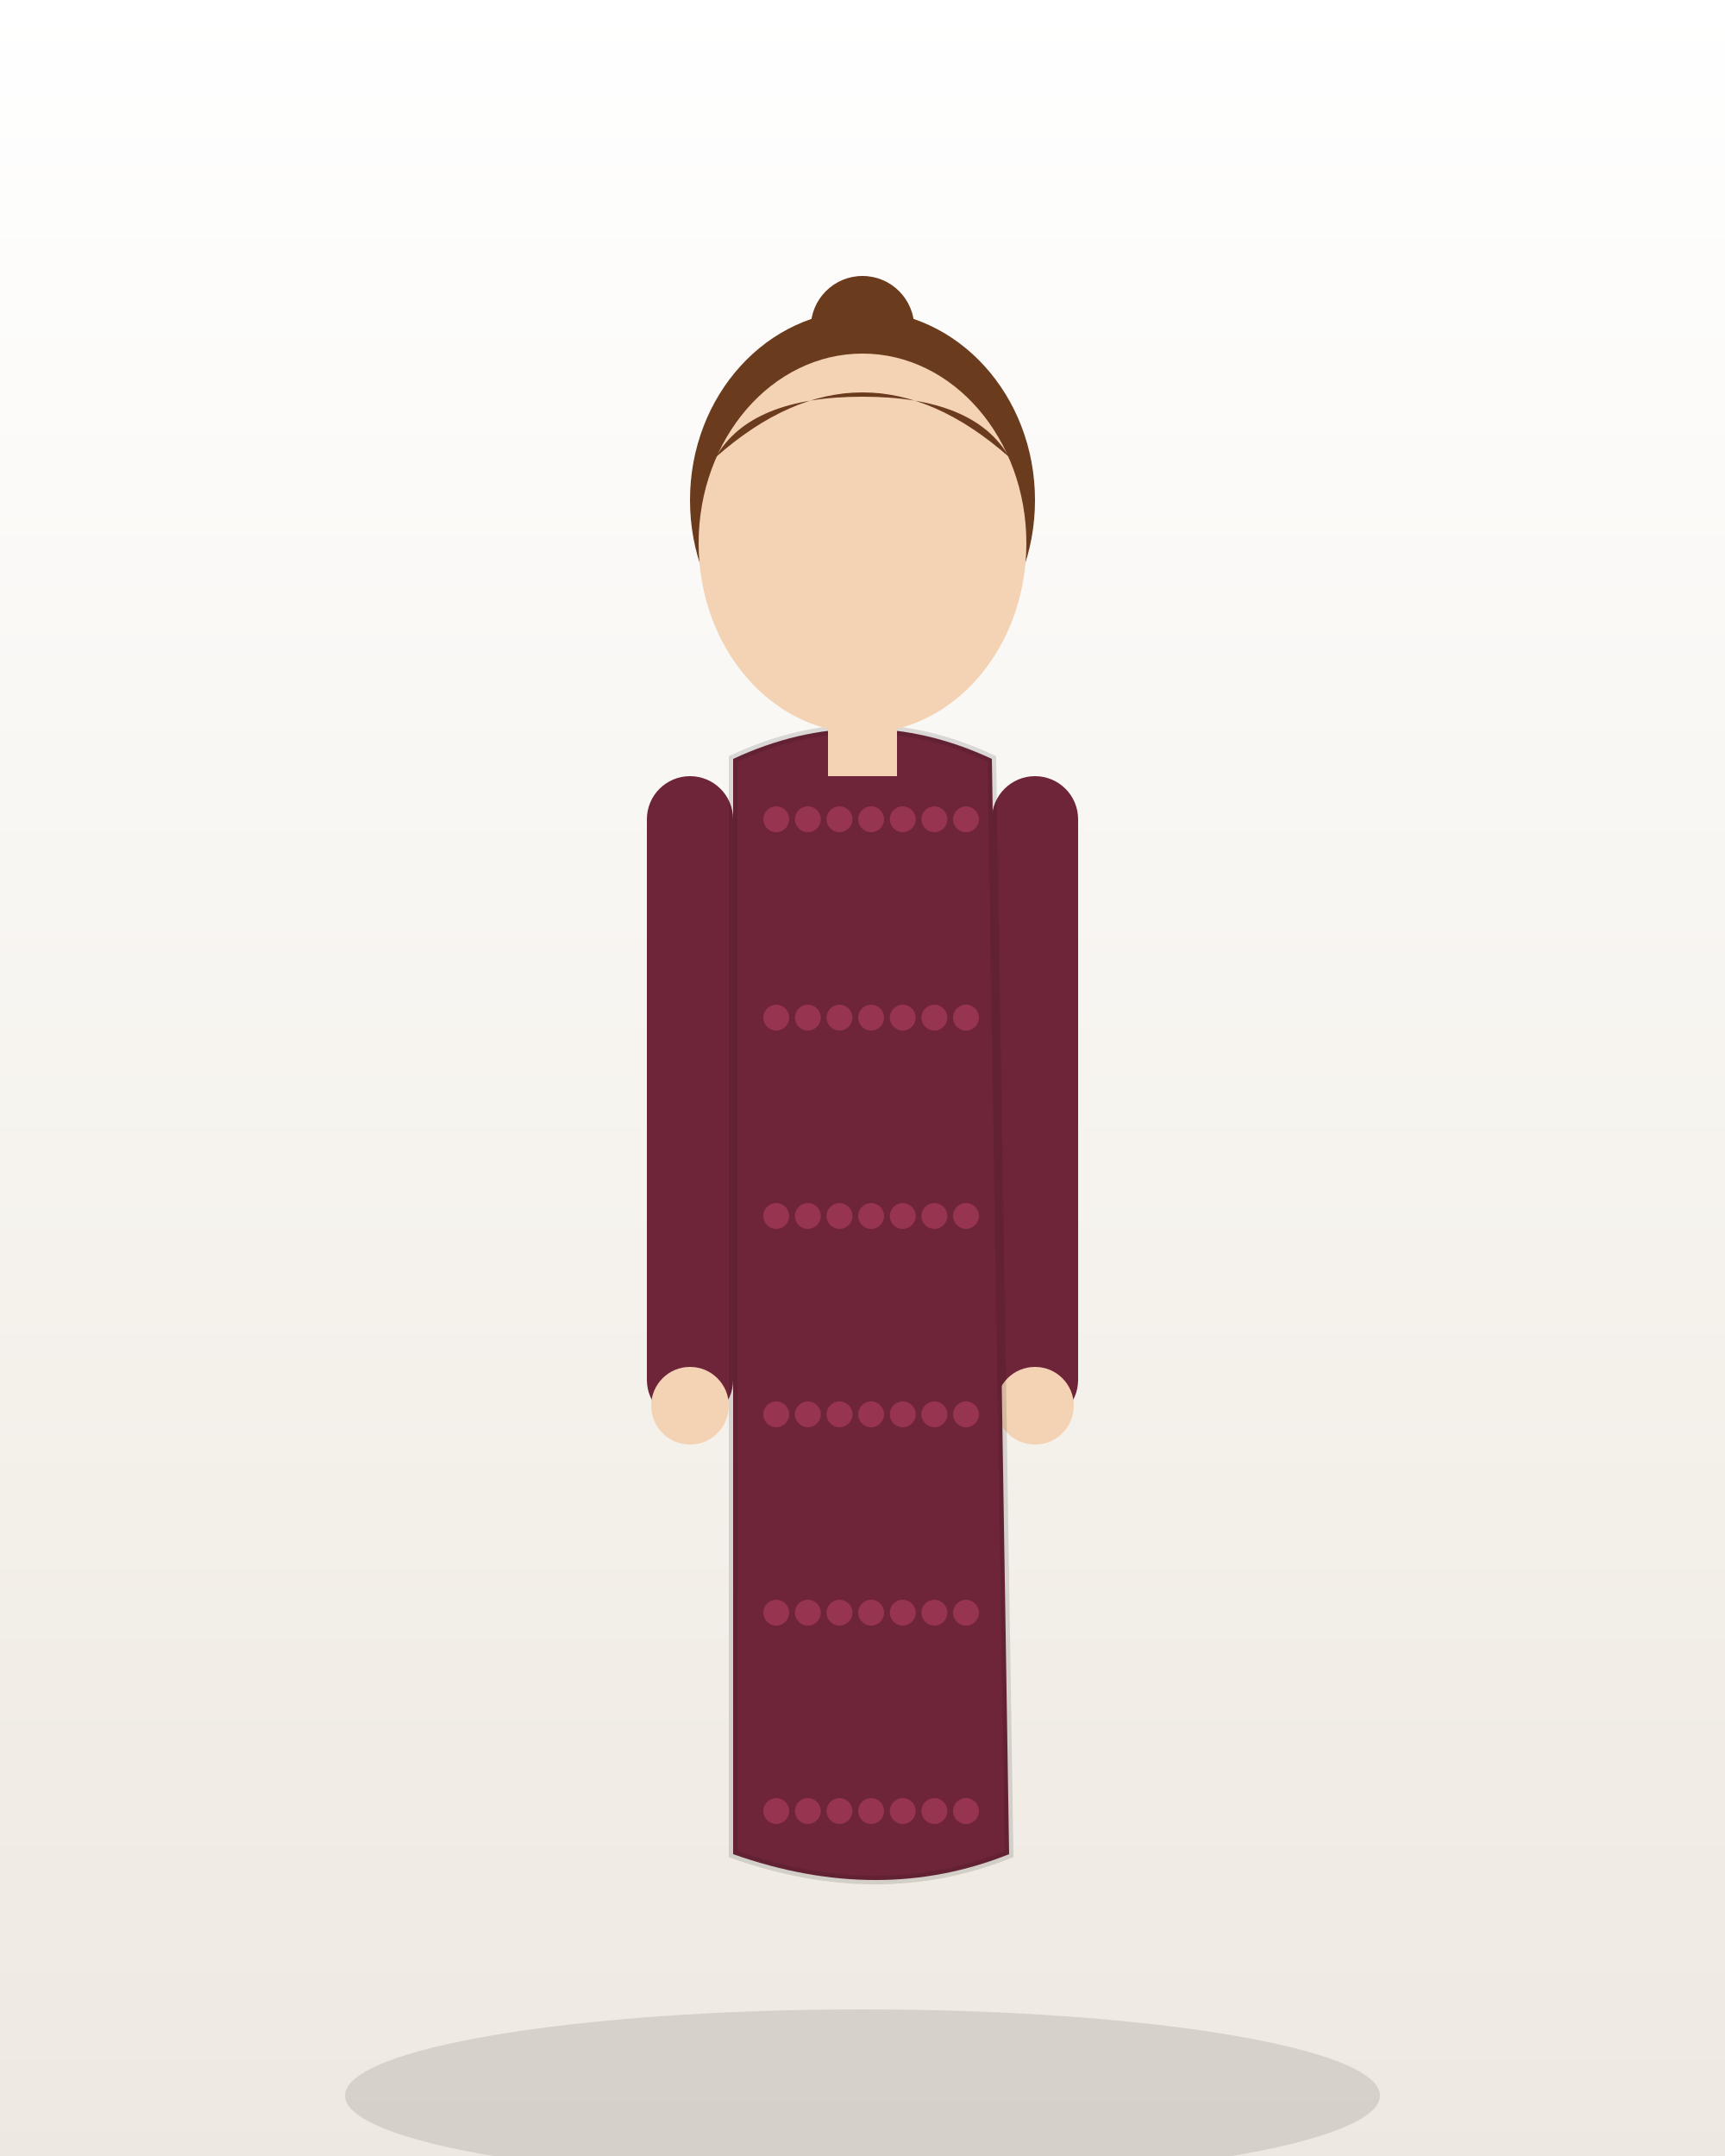
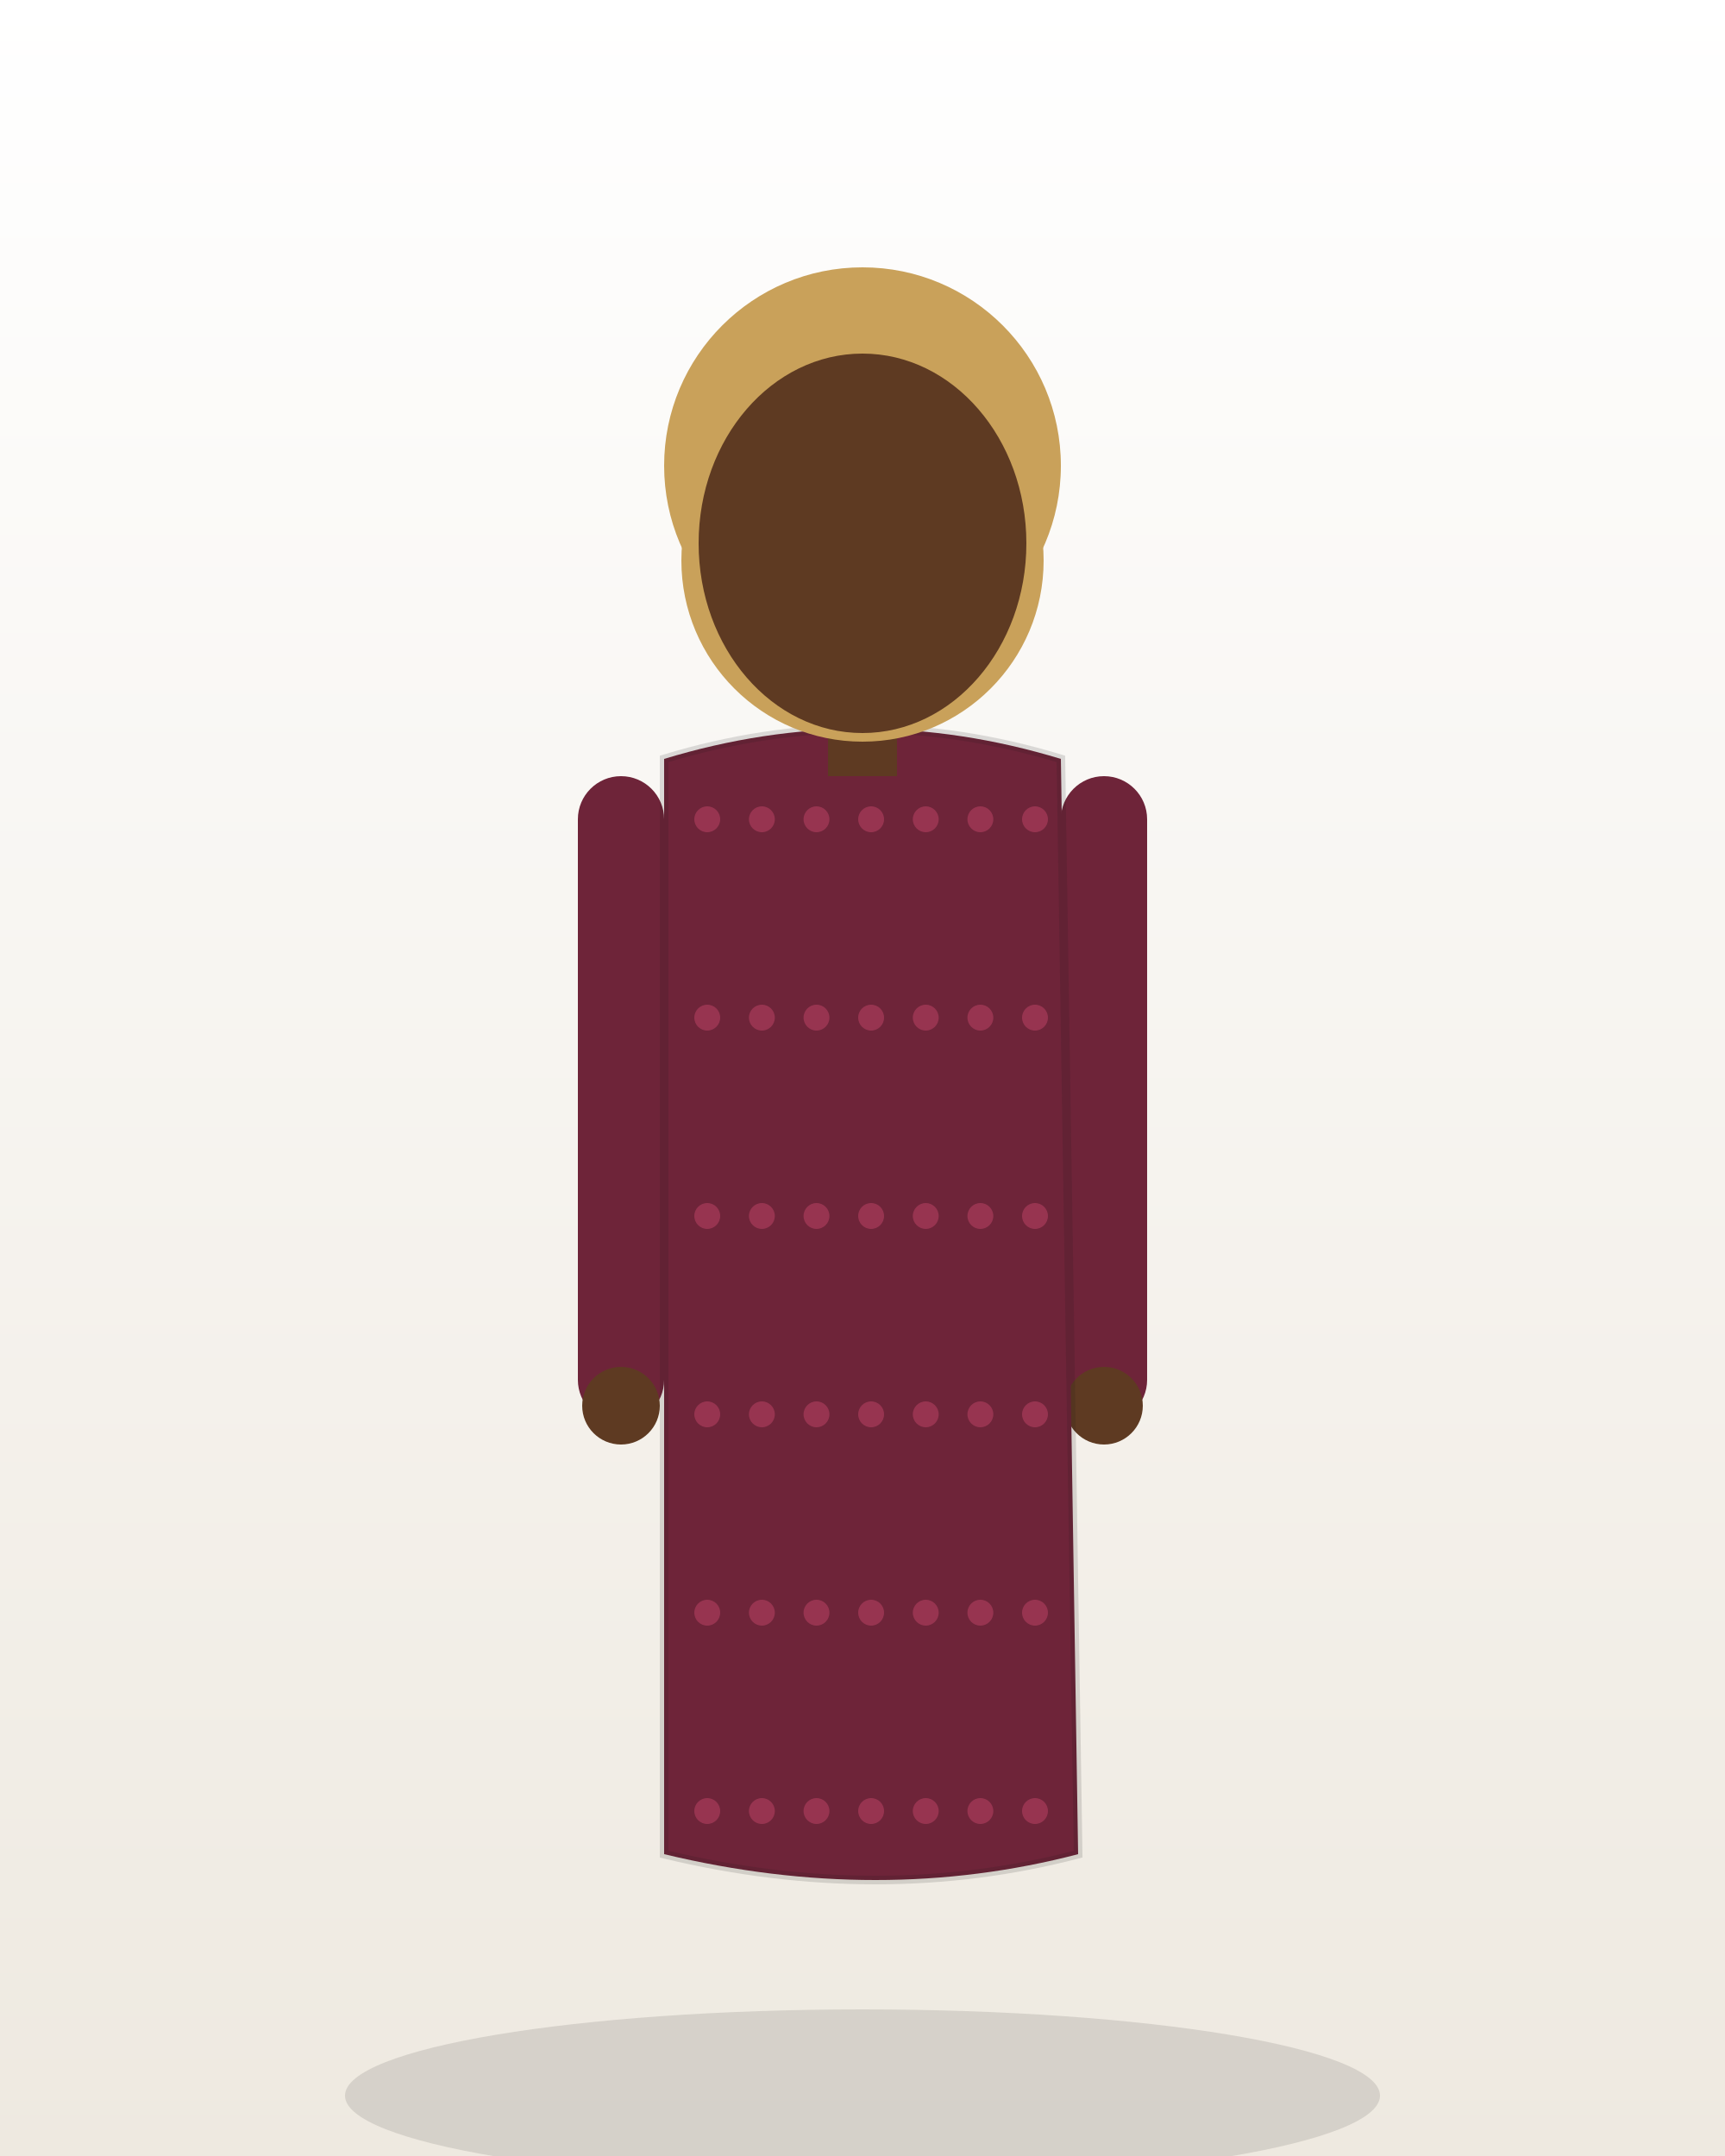
<svg xmlns="http://www.w3.org/2000/svg" width="400" height="500" viewBox="0 0 400 500" role="img" aria-label="Burgundy Sequin Dress illustration">
  <defs>
    <linearGradient id="g-burgundy-sequin-dress" x1="0" y1="0" x2="0" y2="1">
      <stop offset="0" stop-color="#ffffff" />
      <stop offset="1" stop-color="#eee9e0" />
    </linearGradient>
  </defs>
  <rect width="400" height="500" fill="url(#g-burgundy-sequin-dress)" />
  <ellipse cx="200" cy="486" rx="120" ry="20" fill="#1c1a17" opacity="0.12" />
  <clipPath id="t-burgundy-sequin-dress">
-     <path d="M170 176     q30 -14 60 0     l4 254     q-30 12 -64 0 Z" />
+     <path d="M154 176     q46 -14 92 0     l4 254     q-46 12 -96 0 Z" />
  </clipPath>
-   <rect x="150" y="180" width="20" height="150" rx="10" fill="#6E2439" />
-   <rect x="230" y="180" width="20" height="150" rx="10" fill="#6E2439" />
-   <circle cx="160" cy="326" r="9" fill="#F4D2B4" />
-   <circle cx="240" cy="326" r="9" fill="#F4D2B4" />
-   <path d="M170 176     q30 -14 60 0     l4 254     q-30 12 -64 0 Z" fill="#6E2439" stroke="#1c1a17" stroke-opacity="0.14" stroke-width="2" />
+   <rect x="134" y="180" width="20" height="150" rx="10" fill="#6E2439" />
+   <rect x="246" y="180" width="20" height="150" rx="10" fill="#6E2439" />
+   <circle cx="144" cy="326" r="9" fill="#5E3A22" />
+   <circle cx="256" cy="326" r="9" fill="#5E3A22" />
+   <path d="M154 176     q46 -14 92 0     l4 254     q-46 12 -96 0 Z" fill="#6E2439" stroke="#1c1a17" stroke-opacity="0.14" stroke-width="2" />
  <g clip-path="url(#t-burgundy-sequin-dress)">
    <g fill="#A83B5A" opacity="0.7">
-       <circle cx="180" cy="190" r="3" />
-       <circle cx="187.333" cy="190" r="3" />
-       <circle cx="194.667" cy="190" r="3" />
+       <circle cx="164" cy="190" r="3" />
+       <circle cx="176.667" cy="190" r="3" />
+       <circle cx="189.333" cy="190" r="3" />
      <circle cx="202" cy="190" r="3" />
-       <circle cx="209.333" cy="190" r="3" />
-       <circle cx="216.667" cy="190" r="3" />
-       <circle cx="224" cy="190" r="3" />
-       <circle cx="180" cy="236" r="3" />
-       <circle cx="187.333" cy="236" r="3" />
-       <circle cx="194.667" cy="236" r="3" />
+       <circle cx="214.667" cy="190" r="3" />
+       <circle cx="227.333" cy="190" r="3" />
+       <circle cx="240" cy="190" r="3" />
+       <circle cx="164" cy="236" r="3" />
+       <circle cx="176.667" cy="236" r="3" />
+       <circle cx="189.333" cy="236" r="3" />
      <circle cx="202" cy="236" r="3" />
-       <circle cx="209.333" cy="236" r="3" />
-       <circle cx="216.667" cy="236" r="3" />
-       <circle cx="224" cy="236" r="3" />
-       <circle cx="180" cy="282" r="3" />
-       <circle cx="187.333" cy="282" r="3" />
-       <circle cx="194.667" cy="282" r="3" />
+       <circle cx="214.667" cy="236" r="3" />
+       <circle cx="227.333" cy="236" r="3" />
+       <circle cx="240" cy="236" r="3" />
+       <circle cx="164" cy="282" r="3" />
+       <circle cx="176.667" cy="282" r="3" />
+       <circle cx="189.333" cy="282" r="3" />
      <circle cx="202" cy="282" r="3" />
-       <circle cx="209.333" cy="282" r="3" />
-       <circle cx="216.667" cy="282" r="3" />
-       <circle cx="224" cy="282" r="3" />
-       <circle cx="180" cy="328" r="3" />
-       <circle cx="187.333" cy="328" r="3" />
-       <circle cx="194.667" cy="328" r="3" />
+       <circle cx="214.667" cy="282" r="3" />
+       <circle cx="227.333" cy="282" r="3" />
+       <circle cx="240" cy="282" r="3" />
+       <circle cx="164" cy="328" r="3" />
+       <circle cx="176.667" cy="328" r="3" />
+       <circle cx="189.333" cy="328" r="3" />
      <circle cx="202" cy="328" r="3" />
-       <circle cx="209.333" cy="328" r="3" />
-       <circle cx="216.667" cy="328" r="3" />
-       <circle cx="224" cy="328" r="3" />
-       <circle cx="180" cy="374" r="3" />
-       <circle cx="187.333" cy="374" r="3" />
-       <circle cx="194.667" cy="374" r="3" />
+       <circle cx="214.667" cy="328" r="3" />
+       <circle cx="227.333" cy="328" r="3" />
+       <circle cx="240" cy="328" r="3" />
+       <circle cx="164" cy="374" r="3" />
+       <circle cx="176.667" cy="374" r="3" />
+       <circle cx="189.333" cy="374" r="3" />
      <circle cx="202" cy="374" r="3" />
-       <circle cx="209.333" cy="374" r="3" />
-       <circle cx="216.667" cy="374" r="3" />
-       <circle cx="224" cy="374" r="3" />
-       <circle cx="180" cy="420" r="3" />
-       <circle cx="187.333" cy="420" r="3" />
-       <circle cx="194.667" cy="420" r="3" />
+       <circle cx="214.667" cy="374" r="3" />
+       <circle cx="227.333" cy="374" r="3" />
+       <circle cx="240" cy="374" r="3" />
+       <circle cx="164" cy="420" r="3" />
+       <circle cx="176.667" cy="420" r="3" />
+       <circle cx="189.333" cy="420" r="3" />
      <circle cx="202" cy="420" r="3" />
-       <circle cx="209.333" cy="420" r="3" />
-       <circle cx="216.667" cy="420" r="3" />
-       <circle cx="224" cy="420" r="3" />
+       <circle cx="214.667" cy="420" r="3" />
+       <circle cx="227.333" cy="420" r="3" />
+       <circle cx="240" cy="420" r="3" />
    </g>
  </g>
-   <rect x="192" y="150" width="16" height="30" fill="#F4D2B4" />
-   <ellipse cx="200" cy="116" rx="40" ry="44" fill="#6B3B1E" />
-   <circle cx="200" cy="76" r="12" fill="#6B3B1E" />
-   <ellipse cx="200" cy="126" rx="38" ry="44" fill="#F4D2B4" />
-   <path d="M166 106 q34 -30 68 0 q-8 -14 -34 -14 q-26 0 -34 14 Z" fill="#6B3B1E" />
+   <rect x="192" y="150" width="16" height="30" fill="#5E3A22" />
+   <circle cx="200" cy="108" r="46" fill="#C9A15A" />
+   <circle cx="200" cy="130" r="42" fill="#C9A15A" />
+   <ellipse cx="200" cy="126" rx="38" ry="44" fill="#5E3A22" />
</svg>
